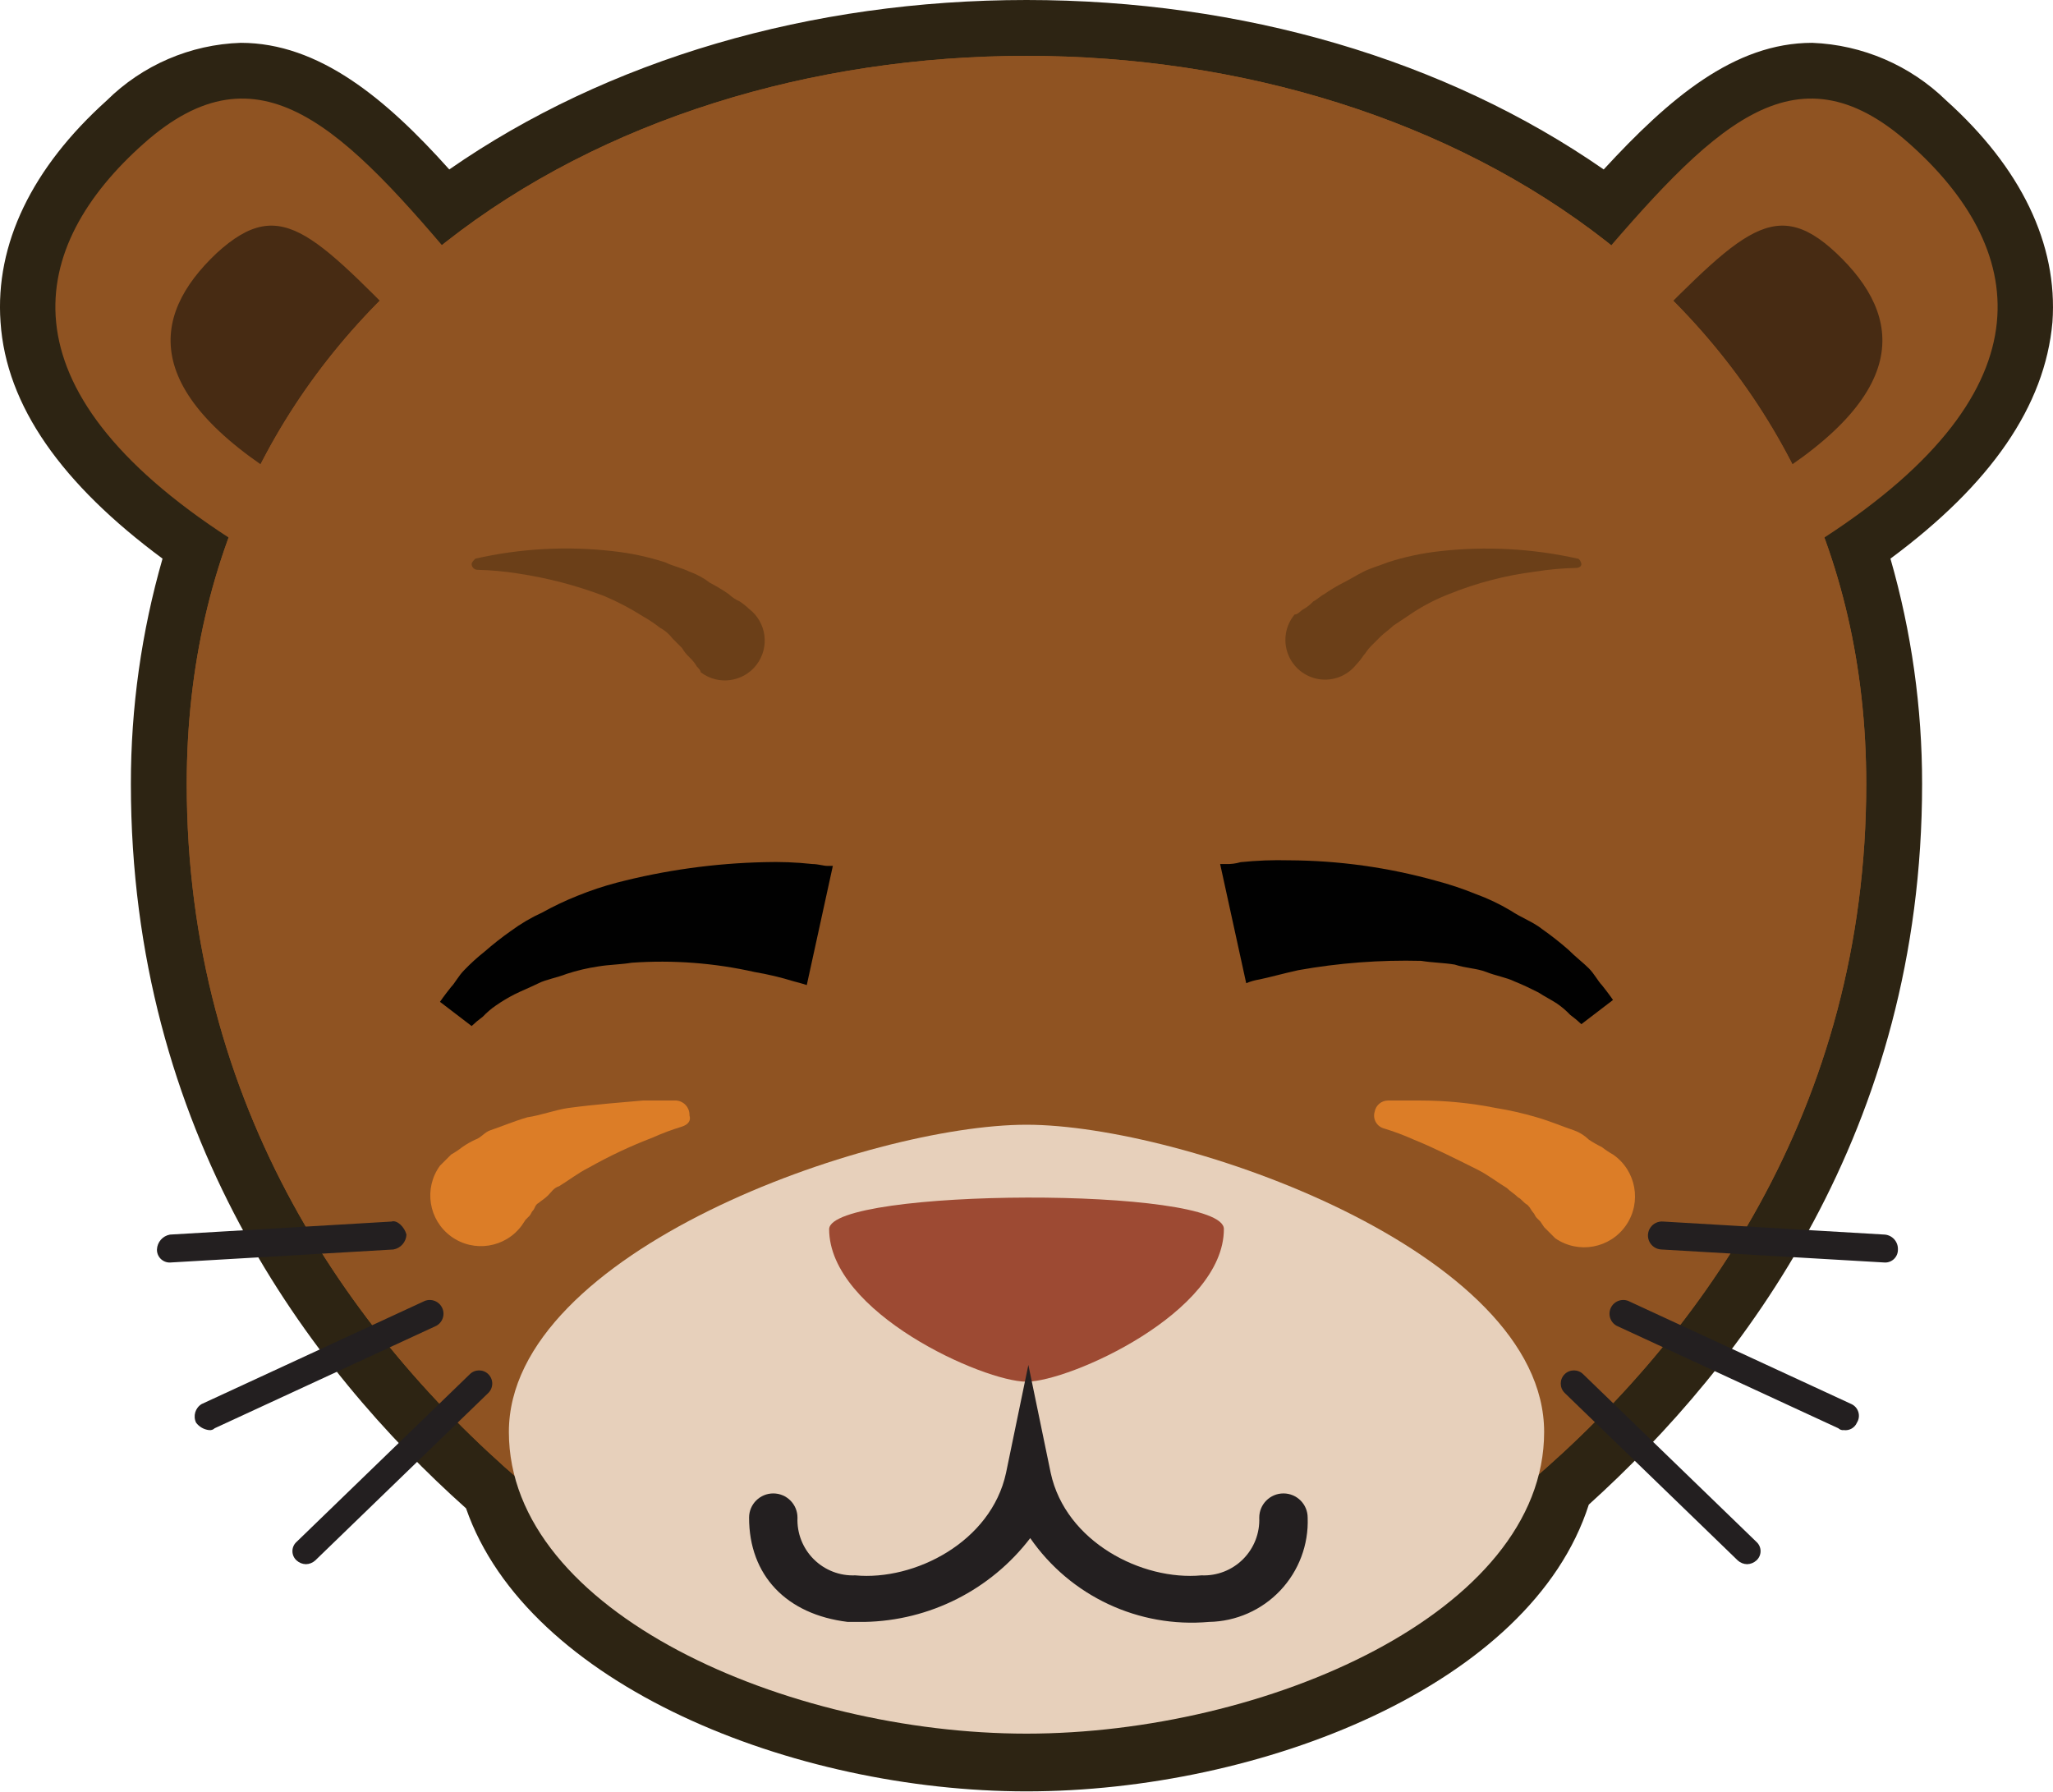
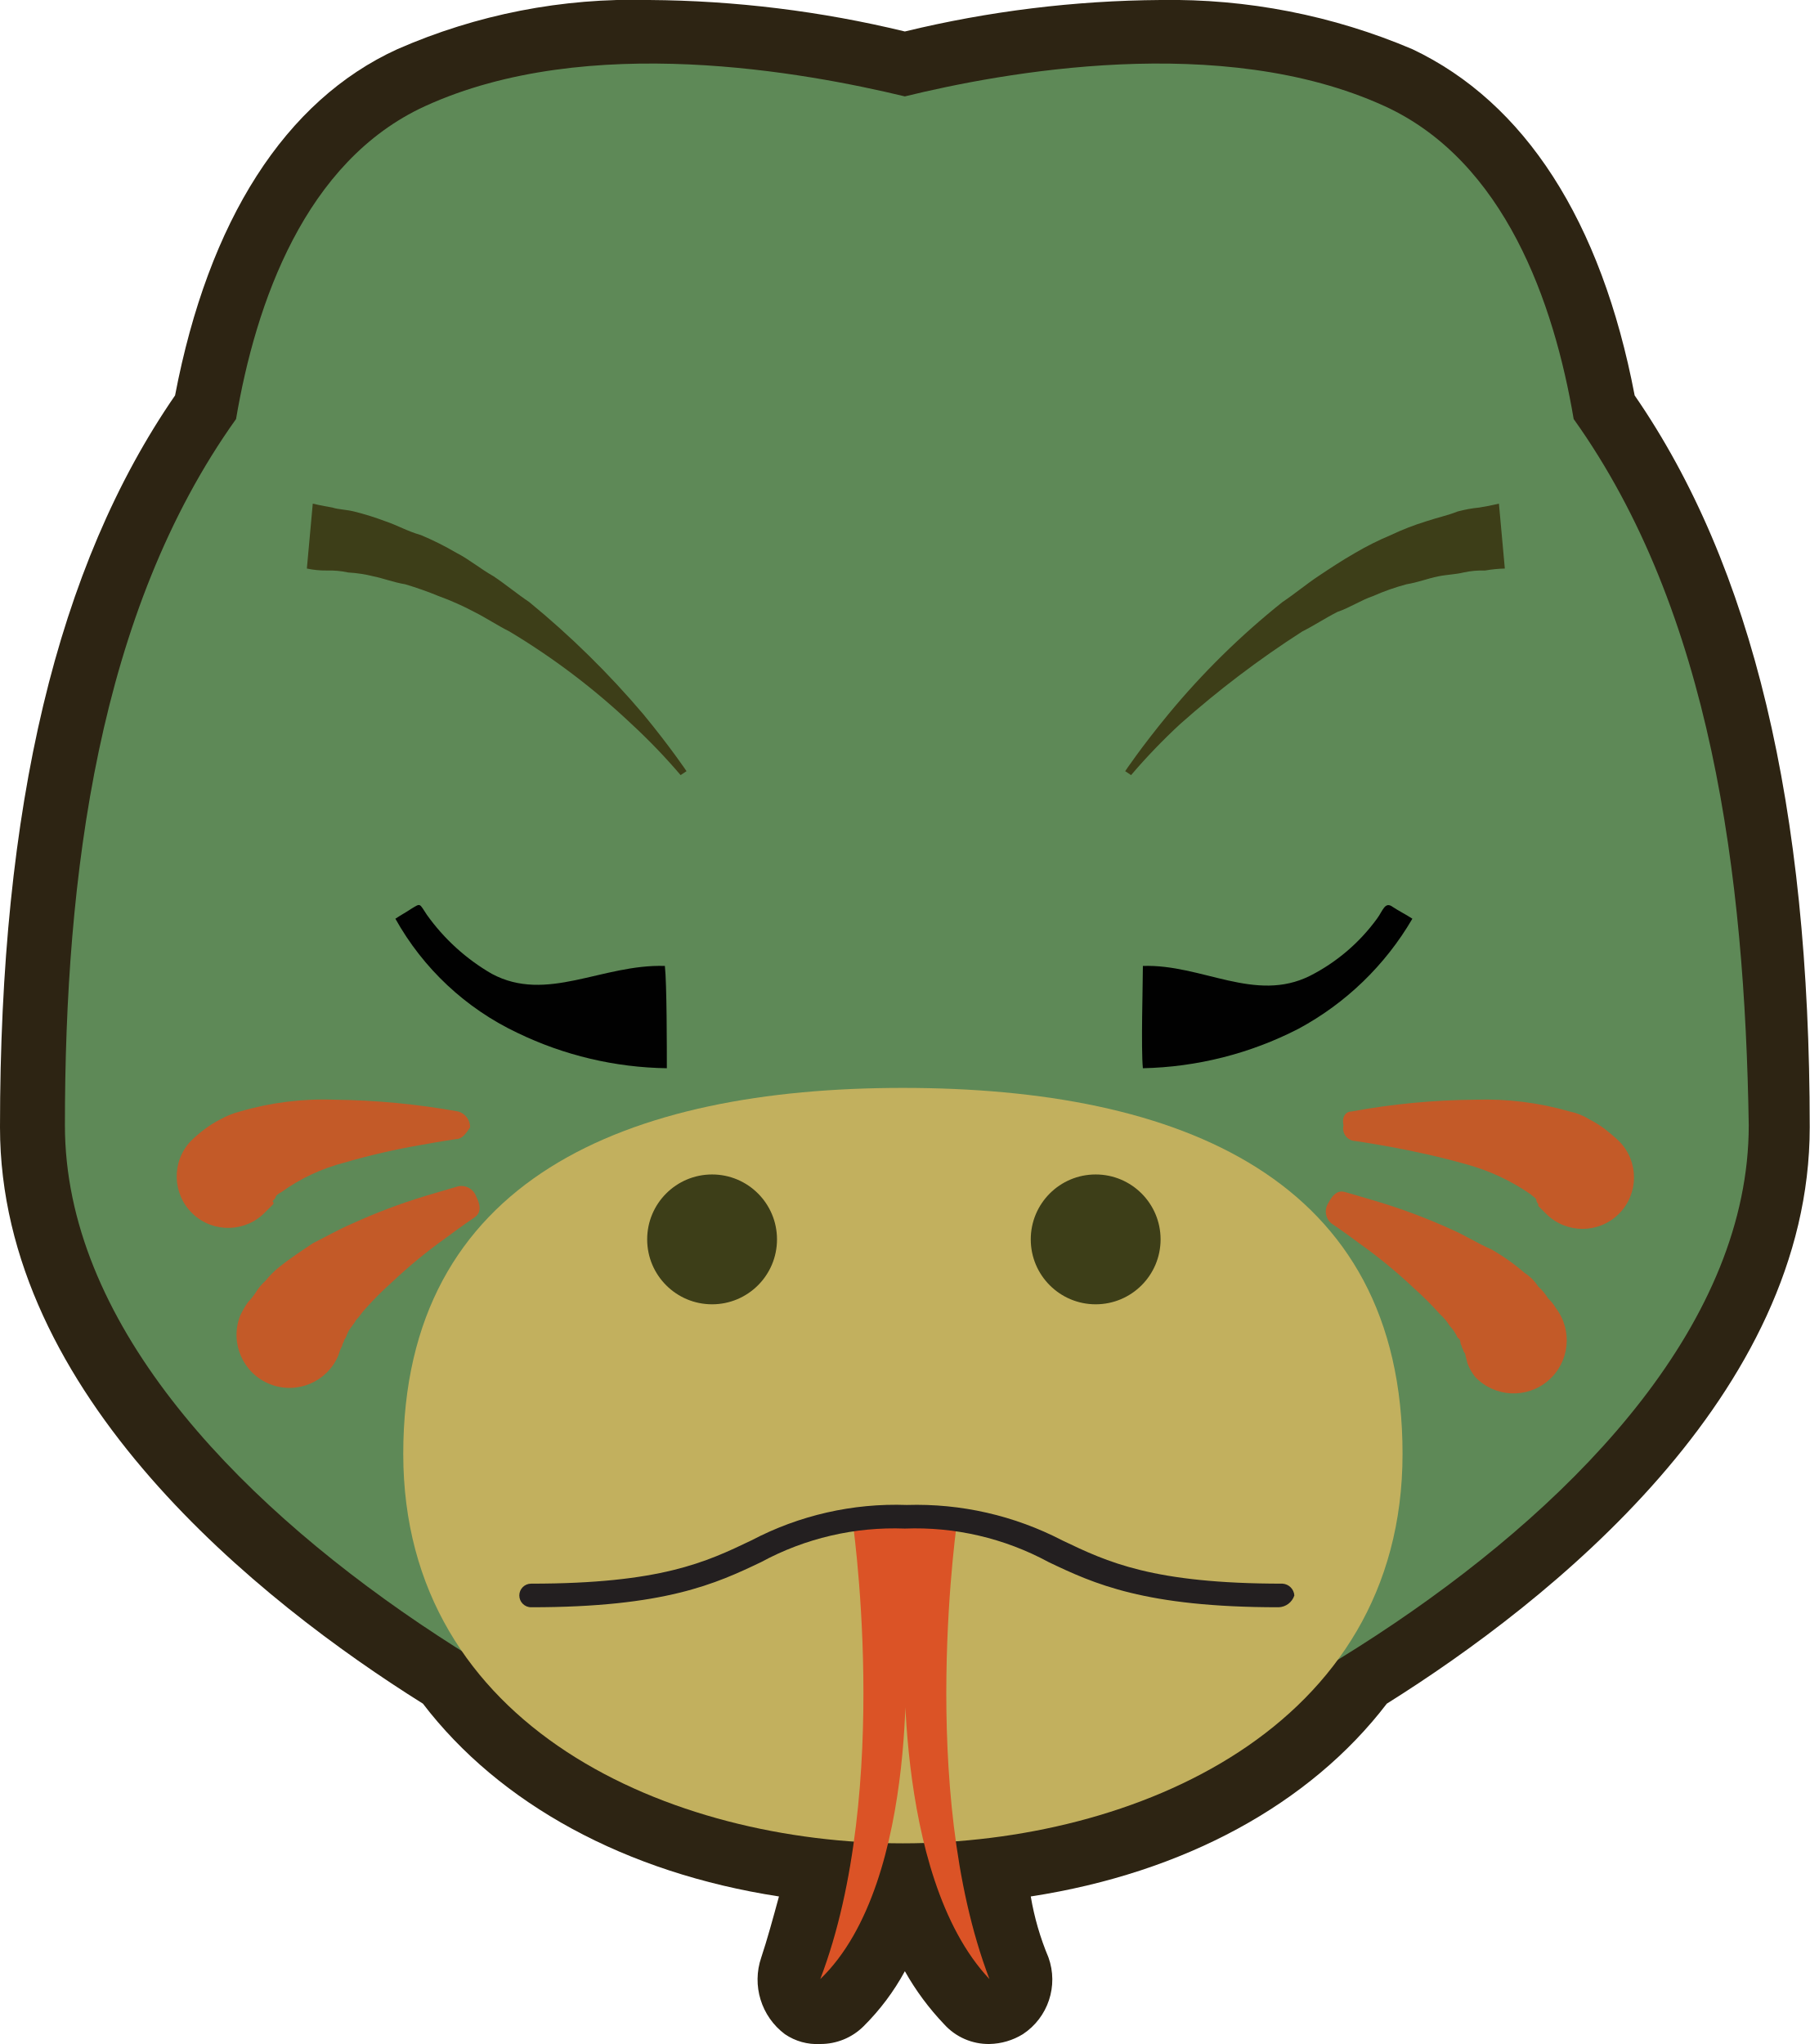
- <svg xmlns="http://www.w3.org/2000/svg" id="Layer_1" data-name="Layer 1" viewBox="0 0 110.259 96.2">
+ <svg xmlns="http://www.w3.org/2000/svg" id="Layer_1" data-name="Layer 1" viewBox="0 0 92 103.9">
  <g>
-     <path d="M104.529,5.4a10.919,10.919,0,0,0-7.2-3.1c-4.2,0-7.7,3-11.2,6.8-8.5-5.9-19.4-9.1-31-9.1s-22.5,3.2-31,9.1c-3.4-3.8-7-6.8-11.2-6.8a10.727,10.727,0,0,0-7.2,3.1c-4,3.6-6,7.7-5.7,11.9.3,4.5,3.3,8.7,8.7,12.7a43.672,43.672,0,0,0-1.7,12.1c0,18.7,9.6,31.4,18,38.9,3.3,9.5,17.6,15.2,30.1,15.2,12.6,0,27.1-5.7,30.2-15.4,8.3-7.5,17.9-20.1,17.9-38.7a43.67,43.67,0,0,0-1.7-12.1c5.4-4,8.3-8.2,8.7-12.7C110.529,13.1,108.529,9,104.529,5.4Z" fill="#2d2413" />
+     <path d="M70.5,86.6C78.8,81.4,92,70.9,92,57.3c0-16.3-2.9-28.5-8.9-37.2C81.4,11.2,77.5,5.2,71.8,2.5A31.407,31.407,0,0,0,59,0,56.81,56.81,0,0,0,46,1.6,56.81,56.81,0,0,0,33,0,29.839,29.839,0,0,0,20.2,2.5c-5.7,2.6-9.6,8.7-11.3,17.6C2.9,28.8,0,41,0,57.3,0,70.9,13.2,81.4,21.5,86.6c3.9,5.1,10.3,8.6,18.1,9.8-.3,1.1-.6,2.2-.9,3.1a3.465,3.465,0,0,0,1.2,3.9,2.9,2.9,0,0,0,1.8.5,3.1,3.1,0,0,0,2.2-.9,12.066,12.066,0,0,0,2.1-2.8,13.5,13.5,0,0,0,2,2.7,3.038,3.038,0,0,0,2.3,1,3.371,3.371,0,0,0,1.7-.5,3.325,3.325,0,0,0,1.3-3.9,14.048,14.048,0,0,1-.9-3.1C60.2,95.2,66.6,91.7,70.5,86.6Z" fill="#2d2413" />
    <g>
+       <path d="M80,21.3c-1-5.9-3.5-13.1-9.6-15.9C62.1,1.6,50.9,3.7,46,4.9c-5-1.2-16.1-3.3-24.4.5C15.5,8.2,13,15.4,12,21.3,5,31.1,3.3,44.5,3.3,57.2,3.3,77,37.1,93,46.1,93S88.9,77,88.9,57.2C88.7,44.5,87,31.1,80,21.3Z" fill="#5e8957" />
+       <path d="M71.3,73.9c0,14-13.7,19.8-25.4,19.8S20.5,87.9,20.5,73.9,31.9,55.3,45.9,55.3C60,55.3,71.3,59.9,71.3,73.9Z" fill="#c2b05e" />
+       <g>
+         <circle cx="55.7" cy="63" r="3.3" fill="#3d3e18" />
+         <circle cx="36.2" cy="63" r="3.3" fill="#3d3e18" />
+       </g>
+       <path d="M48.7,77H43.3s2.1,13.9-1.6,23.6c5.2-5,4.3-17.7,4.3-17.7s-.7,12.4,4.3,17.7C46.6,90.9,48.7,77,48.7,77Z" fill="#db5326" />
+       <path d="M65,81.7c-6.8,0-9.4-1.2-11.7-2.3A14.192,14.192,0,0,0,46,77.7a14.192,14.192,0,0,0-7.3,1.7c-2.3,1.1-4.9,2.3-11.7,2.3a.6.6,0,1,1,0-1.2c6.6,0,8.9-1.1,11.2-2.2a15.771,15.771,0,0,1,7.9-1.8A16.073,16.073,0,0,1,54,78.3c2.3,1.1,4.6,2.2,11.2,2.2a.645.645,0,0,1,.6.6A.871.871,0,0,1,65,81.7Z" fill="#231f20" />
+       <g>
+         <path d="M33.9,54.3a18.057,18.057,0,0,1-7.6-1.8,13.913,13.913,0,0,1-6.2-5.8c.3-.2.5-.3.8-.5.5-.3.4-.3.8.3a10.494,10.494,0,0,0,3.3,3c2.8,1.5,5.6-.5,8.8-.4C33.9,50,33.9,53.3,33.9,54.3Z" fill="#010101" />
+         <path d="M58.1,49.1c3-.1,5.7,1.9,8.5.5A9.575,9.575,0,0,0,70,46.7c.3-.4.4-.9.8-.6.3.2.7.4,1,.6A14.859,14.859,0,0,1,66,52.3a18.129,18.129,0,0,1-7.9,2C58,53.3,58.1,50,58.1,49.1Z" fill="#010101" />
+       </g>
+       <g>
+         <path d="M76.5,28.9a6.736,6.736,0,0,0-1,.1,4.486,4.486,0,0,0-1.1.1c-.4.1-.8.1-1.3.2s-1,.3-1.6.4a11.506,11.506,0,0,0-1.7.6c-.6.2-1.2.6-1.8.8-.6.3-1.2.7-1.8,1A49.84,49.84,0,0,0,60,36.8a30.274,30.274,0,0,0-2.5,2.6l-.3-.2s.8-1.2,2.2-2.9a39.346,39.346,0,0,1,5.8-5.7c.6-.4,1.2-.9,1.8-1.3s1.2-.8,1.9-1.2a15.11,15.11,0,0,1,1.8-.9,13.359,13.359,0,0,1,1.8-.7c.6-.2,1.1-.3,1.6-.5a6.532,6.532,0,0,1,1.1-.2c.6-.1,1-.2,1-.2Z" fill="#3d3e18" />
+         <path d="M15.9,25.6s.4.1,1,.2c.3.1.7.1,1.1.2a14.234,14.234,0,0,1,1.6.5c.6.2,1.1.5,1.8.7a15.1,15.1,0,0,1,1.8.9c.6.3,1.2.8,1.9,1.2.6.4,1.2.9,1.8,1.3a45.011,45.011,0,0,1,5.8,5.7c1.4,1.7,2.2,2.9,2.2,2.9l-.3.2a30.274,30.274,0,0,0-2.5-2.6,35.836,35.836,0,0,0-6.2-4.7c-.6-.3-1.2-.7-1.8-1a14.17,14.17,0,0,0-1.8-.8,17.7,17.7,0,0,0-1.7-.6c-.6-.1-1.1-.3-1.6-.4a6.884,6.884,0,0,0-1.3-.2,4.486,4.486,0,0,0-1.1-.1,4.537,4.537,0,0,1-1-.1Z" fill="#3d3e18" />
+       </g>
      <g>
        <g>
-           <path d="M85.23,14.7c-6.4,7.6-6.1,13.3-1.1,17.3s5.2,2.4,13.8-3.1c12.5-8.1,10.8-15.7,4.6-21.2S91.93,6.8,85.23,14.7Z" fill="#8f5322" />
-           <path d="M87.129,18.9c-5.2,5.1.5,11.1,6.8,7.5,8.9-5.1,8.3-9.4,4.7-12.8C95.129,10.3,93.329,12.7,87.129,18.9Z" fill="#472b13" />
+           <path d="M68.7,56.5a36.283,36.283,0,0,1,6.3-.6,15.433,15.433,0,0,1,4.8.6,2.994,2.994,0,0,1,1,.4,5.582,5.582,0,0,1,.8.5c.5.4.7.6.7.6a2.616,2.616,0,1,1-3.7,3.7h0l-.4-.4v-.1a.349.349,0,0,1-.1-.2c0-.1-.2-.2-.3-.3a10.646,10.646,0,0,0-3.2-1.5c-1.4-.4-2.8-.7-3.9-.9s-1.8-.3-1.8-.3a.641.641,0,0,1-.6-.8C68.2,56.8,68.4,56.5,68.7,56.5Z" fill="#c35a28" />
+           <path d="M68.4,60.6s.7.2,1.7.5a29.774,29.774,0,0,1,3.7,1.4c.7.3,1.3.7,2,1a10.379,10.379,0,0,1,1.7,1.2,2.337,2.337,0,0,1,.7.7,2.653,2.653,0,0,1,.5.6,2.219,2.219,0,0,1,.4.5A2.7,2.7,0,0,1,75,70a2.506,2.506,0,0,1-.4-.7l-.1-.4a.31.31,0,0,0-.1-.2c0-.1-.1-.2-.1-.3-.1-.1,0-.3-.2-.4a2.091,2.091,0,0,0-.4-.6,2.65,2.65,0,0,0-.5-.6,15.923,15.923,0,0,0-1.3-1.3,25.943,25.943,0,0,0-2.8-2.3c-.8-.6-1.4-1-1.4-1a.775.775,0,0,1-.2-1c.3-.6.6-.7.9-.6Z" fill="#c35a28" />
        </g>
        <g>
-           <path d="M25.029,14.7c6.4,7.6,6.1,13.3,1.1,17.3s-5.2,2.4-13.8-3.1c-12.5-8.1-10.8-15.7-4.6-21.2S18.43,6.8,25.029,14.7Z" fill="#8f5322" />
-           <path d="M23.129,18.9c5.2,5.1-.5,11.1-6.8,7.5-8.9-5.1-8.3-9.4-4.7-12.8C15.23,10.3,16.93,12.7,23.129,18.9Z" fill="#472b13" />
+           <path d="M23.2,57.9s-.7.1-1.8.3a35.576,35.576,0,0,0-3.9.9,9.562,9.562,0,0,0-3.2,1.5q-.3.15-.3.3c-.1.1-.2.2-.1.2v.1l-.4.4A2.617,2.617,0,0,1,9.7,58h0a7.282,7.282,0,0,1,.7-.6,5.582,5.582,0,0,1,.8-.5,4.18,4.18,0,0,1,1-.4,15.064,15.064,0,0,1,4.8-.6,37.809,37.809,0,0,1,6.3.6.838.838,0,0,1,.6.8C23.7,57.6,23.5,57.9,23.2,57.9Z" fill="#c35a28" />
+           <path d="M24.1,61.9s-.6.4-1.4,1a25.951,25.951,0,0,0-2.8,2.3,15.943,15.943,0,0,0-1.3,1.3c-.2.2-.3.4-.5.6-.1.2-.3.4-.4.6s-.1.3-.2.4c0,.1-.1.2-.1.3l-.1.2-.1.3a2.693,2.693,0,0,1-5-2,4.349,4.349,0,0,1,.4-.7,3.611,3.611,0,0,0,.4-.5,2.65,2.65,0,0,1,.5-.6,4.62,4.62,0,0,1,.7-.7c.5-.4,1.1-.8,1.7-1.2.6-.3,1.3-.7,2-1a29.794,29.794,0,0,1,3.7-1.4c1-.3,1.7-.5,1.7-.5h0a.8.8,0,0,1,.9.5C24.5,61.4,24.4,61.7,24.1,61.9Z" fill="#c35a28" />
        </g>
-       </g>
-       <path d="M10.029,42.1c0-25.5,22.1-39.1,45.1-39.1s45.1,13.6,45.1,39.1c0,34.8-35.8,50.6-45.3,50.6C45.529,92.6,10.029,76.8,10.029,42.1Z" fill="#8f5322" />
-       <path d="M10.029,42.1c0-25.5,22.1-39.1,45.1-39.1s45.1,13.6,45.1,39.1c0,34.8-35.8,50.6-45.3,50.6C45.529,92.6,10.029,76.8,10.029,42.1Z" fill="#8f5322" />
-       <g>
-         <g>
-           <path d="M101.23,67.8h0l-12-.7a.752.752,0,1,1,.1-1.5l11.9.7a.773.773,0,0,1,.7.8A.684.684,0,0,1,101.23,67.8Z" fill="#231f20" />
-           <path d="M99.029,76.8a.367.367,0,0,1-.3-.1l-11.9-5.5a.738.738,0,0,1,.7-1.3l11.9,5.5a.693.693,0,0,1,.3,1A.669.669,0,0,1,99.029,76.8Z" fill="#231f20" />
-           <path d="M93.829,84a.764.764,0,0,1-.5-.2l-9.3-9a.707.707,0,0,1,1-1l9.3,9a.668.668,0,0,1,0,1A.764.764,0,0,1,93.829,84Z" fill="#231f20" />
-         </g>
-         <g>
-           <path d="M9.129,67.8a.684.684,0,0,1-.7-.7.849.849,0,0,1,.7-.8l11.9-.7c.3-.1.7.3.8.7a.849.849,0,0,1-.7.8l-12,.7Z" fill="#231f20" />
-           <path d="M11.23,76.8a1.012,1.012,0,0,1-.7-.4.777.777,0,0,1,.3-1l11.9-5.5a.738.738,0,0,1,.7,1.3l-11.9,5.5A.368.368,0,0,1,11.23,76.8Z" fill="#231f20" />
-           <path d="M16.43,84a.764.764,0,0,1-.5-.2.668.668,0,0,1,0-1l9.3-9a.707.707,0,0,1,1,1l-9.3,9A.765.765,0,0,1,16.43,84Z" fill="#231f20" />
-         </g>
-       </g>
-       <g>
-         <path d="M37.43,35.8a2.22,2.22,0,0,0-.4-.5,2.184,2.184,0,0,1-.4-.5l-.5-.5a2.169,2.169,0,0,0-.7-.6,7.016,7.016,0,0,0-.9-.6,13.893,13.893,0,0,0-2.1-1.1,22.4,22.4,0,0,0-4.6-1.2,16.024,16.024,0,0,0-2.2-.2.319.319,0,0,1-.3-.3c0-.1.1-.2.2-.3a22.022,22.022,0,0,1,7.4-.4,14.014,14.014,0,0,1,2.8.6c.4.2.9.3,1.3.5a3.88,3.88,0,0,1,1.1.6,8.791,8.791,0,0,1,1,.6,2.093,2.093,0,0,0,.6.4,3.6,3.6,0,0,1,.5.4,2.14,2.14,0,0,1-2.6,3.4C37.629,36,37.529,35.9,37.43,35.8Z" fill="#6b3f18" />
-         <path d="M70.029,32.7a2.218,2.218,0,0,0,.5-.4c.2-.1.4-.3.6-.4a8.791,8.791,0,0,1,1-.6c.4-.2.7-.4,1.1-.6s.8-.3,1.3-.5a14.008,14.008,0,0,1,2.8-.6,22.388,22.388,0,0,1,7.4.4c.1,0,.2.2.2.3s-.1.2-.3.2a16.024,16.024,0,0,0-2.2.2,18.457,18.457,0,0,0-4.6,1.2,10.345,10.345,0,0,0-2.1,1.1l-.9.6c-.2.2-.5.4-.7.6l-.5.5c-.2.2-.3.4-.4.5a3.606,3.606,0,0,1-.4.5,2.132,2.132,0,1,1-3.3-2.7C69.73,33,69.829,32.8,70.029,32.7Z" fill="#6b3f18" />
-       </g>
-       <path d="M82.93,76.9c0,9.7-15,16.2-27.8,16.2s-27.8-6.5-27.8-16.2,19.4-16.5,27.8-16.5S82.93,67.2,82.93,76.9Z" fill="#e7d0bb" />
-       <path d="M65.73,66c0,4.5-8.3,8.2-10.6,8.2s-10.6-3.7-10.6-8.2C44.629,63.8,65.73,63.7,65.73,66Z" fill="#9d4a33" />
-       <path d="M46.43,87.1h-.9c-3.3-.4-5.3-2.5-5.3-5.6a1.3,1.3,0,1,1,2.6,0,2.978,2.978,0,0,0,3.1,3.1c3.2.3,7.3-1.8,8.1-5.5l1.2-5.8,1.2,5.8c.8,3.7,4.9,5.8,8.1,5.5a2.978,2.978,0,0,0,3.1-3.1,1.3,1.3,0,1,1,2.6,0,5.394,5.394,0,0,1-5.3,5.6,10.541,10.541,0,0,1-9.6-4.5A11.472,11.472,0,0,1,46.43,87.1Z" fill="#231f20" />
-       <g>
-         <path d="M65.529,46.4h.3a2.486,2.486,0,0,0,.8-.1,20.126,20.126,0,0,1,2.6-.1,29.891,29.891,0,0,1,7.9,1.1,17.233,17.233,0,0,1,2.1.7,11.087,11.087,0,0,1,1.9.9c.6.4,1.2.6,1.7,1a17.1,17.1,0,0,1,1.4,1.1c.4.4.8.7,1.1,1s.5.7.7.9c.4.5.6.8.6.8l-1.7,1.3a6.134,6.134,0,0,0-.6-.5,4.351,4.351,0,0,0-.7-.6c-.3-.2-.7-.4-1-.6-.4-.2-.8-.4-1.3-.6-.4-.2-1-.3-1.5-.5s-1.1-.2-1.7-.4c-.6-.1-1.2-.1-1.8-.2a32.822,32.822,0,0,0-6.6.5c-.9.2-1.6.4-2.1.5a3.126,3.126,0,0,0-.7.2Z" fill="#010101" />
-         <path d="M43.329,52.9s-.3-.1-.7-.2a16.479,16.479,0,0,0-2.1-.5,22.723,22.723,0,0,0-6.6-.5c-.6.1-1.2.1-1.8.2a10.453,10.453,0,0,0-1.7.4c-.5.2-1.1.3-1.5.5s-.9.4-1.3.6a8.791,8.791,0,0,0-1,.6,4.351,4.351,0,0,0-.7.6,6.124,6.124,0,0,0-.6.5l-1.7-1.3s.2-.3.6-.8c.2-.2.4-.6.7-.9a10.951,10.951,0,0,1,1.1-1,17.1,17.1,0,0,1,1.4-1.1,9.5,9.5,0,0,1,1.7-1,16.316,16.316,0,0,1,1.9-.9,17.219,17.219,0,0,1,2.1-.7,34.7,34.7,0,0,1,7.9-1.1,18.581,18.581,0,0,1,2.6.1c.3,0,.6.1.8.1h.3Z" fill="#010101" />
-       </g>
-       <g>
-         <path d="M74.529,59.1h1.8a20.734,20.734,0,0,1,4,.4,17.421,17.421,0,0,1,2.2.5c.7.2,1.4.5,2,.7a2.178,2.178,0,0,1,.8.5,5.738,5.738,0,0,0,.7.4,4.573,4.573,0,0,0,.6.4,2.732,2.732,0,1,1-3.1,4.5l-.6-.6-.2-.3-.2-.2c-.1-.1-.1-.2-.2-.3s-.1-.2-.3-.4c-.2-.1-.3-.3-.5-.4-.2-.2-.4-.3-.6-.5-.5-.3-1-.7-1.6-1-1.2-.6-2.4-1.2-3.4-1.6a13.545,13.545,0,0,0-1.6-.6.715.715,0,0,1-.5-.9.73.73,0,0,1,.7-.6Z" fill="#dc7d27" />
-         <path d="M36.629,60.5a13.541,13.541,0,0,0-1.6.6,25.215,25.215,0,0,0-3.4,1.6c-.6.3-1.1.7-1.6,1-.3.1-.4.3-.6.5s-.4.3-.5.4c-.2.1-.2.3-.3.4s-.1.2-.2.3l-.2.2-.2.3a2.72,2.72,0,1,1-4.4-3.2l.6-.6a4.568,4.568,0,0,0,.6-.4,4.349,4.349,0,0,1,.7-.4c.3-.1.5-.4.8-.5.6-.2,1.3-.5,2-.7.7-.1,1.5-.4,2.2-.5,1.5-.2,2.9-.3,4-.4h1.8a.773.773,0,0,1,.7.8C37.129,60.2,36.93,60.4,36.629,60.5Z" fill="#dc7d27" />
      </g>
    </g>
  </g>
</svg>
